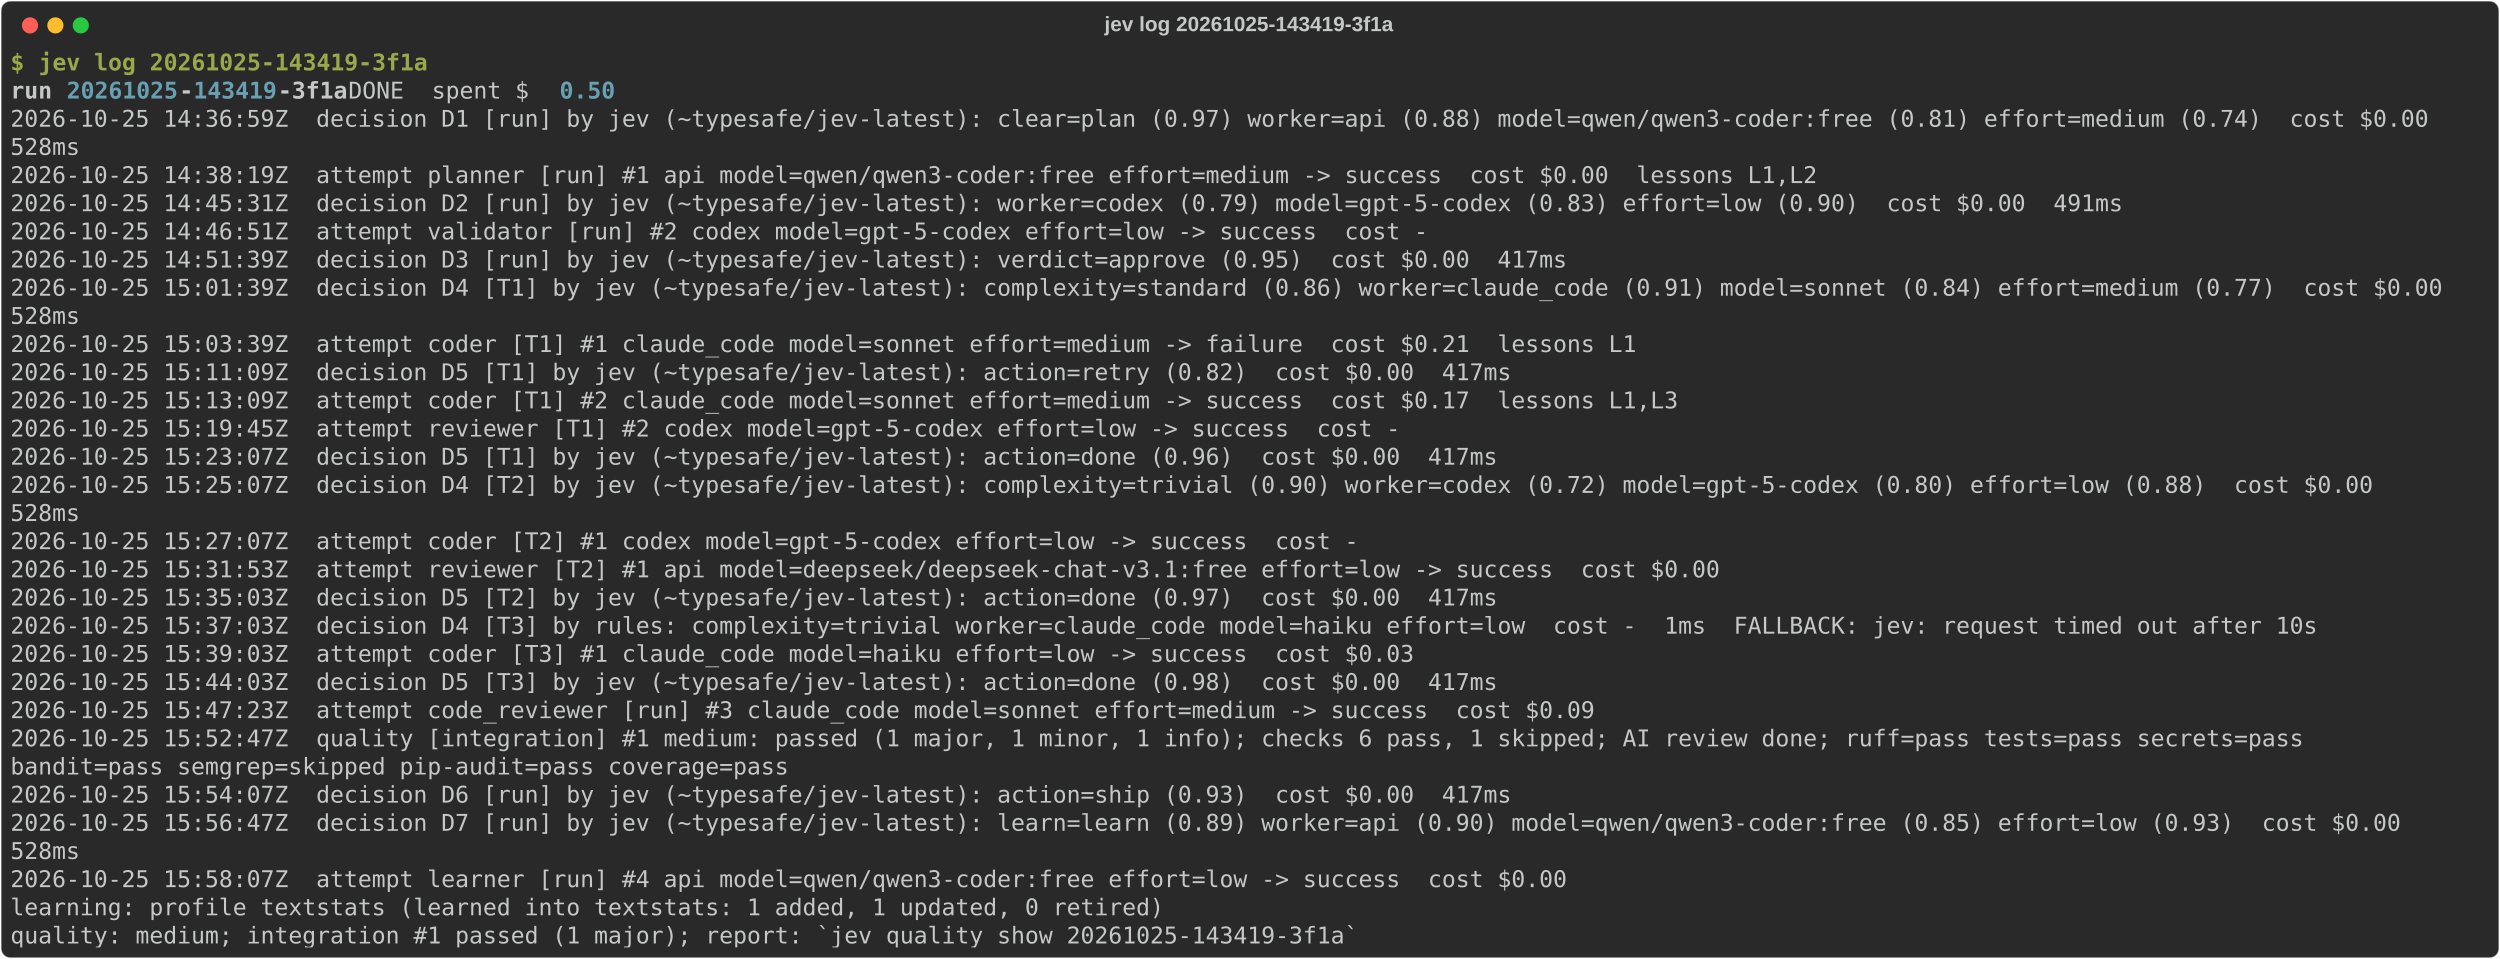
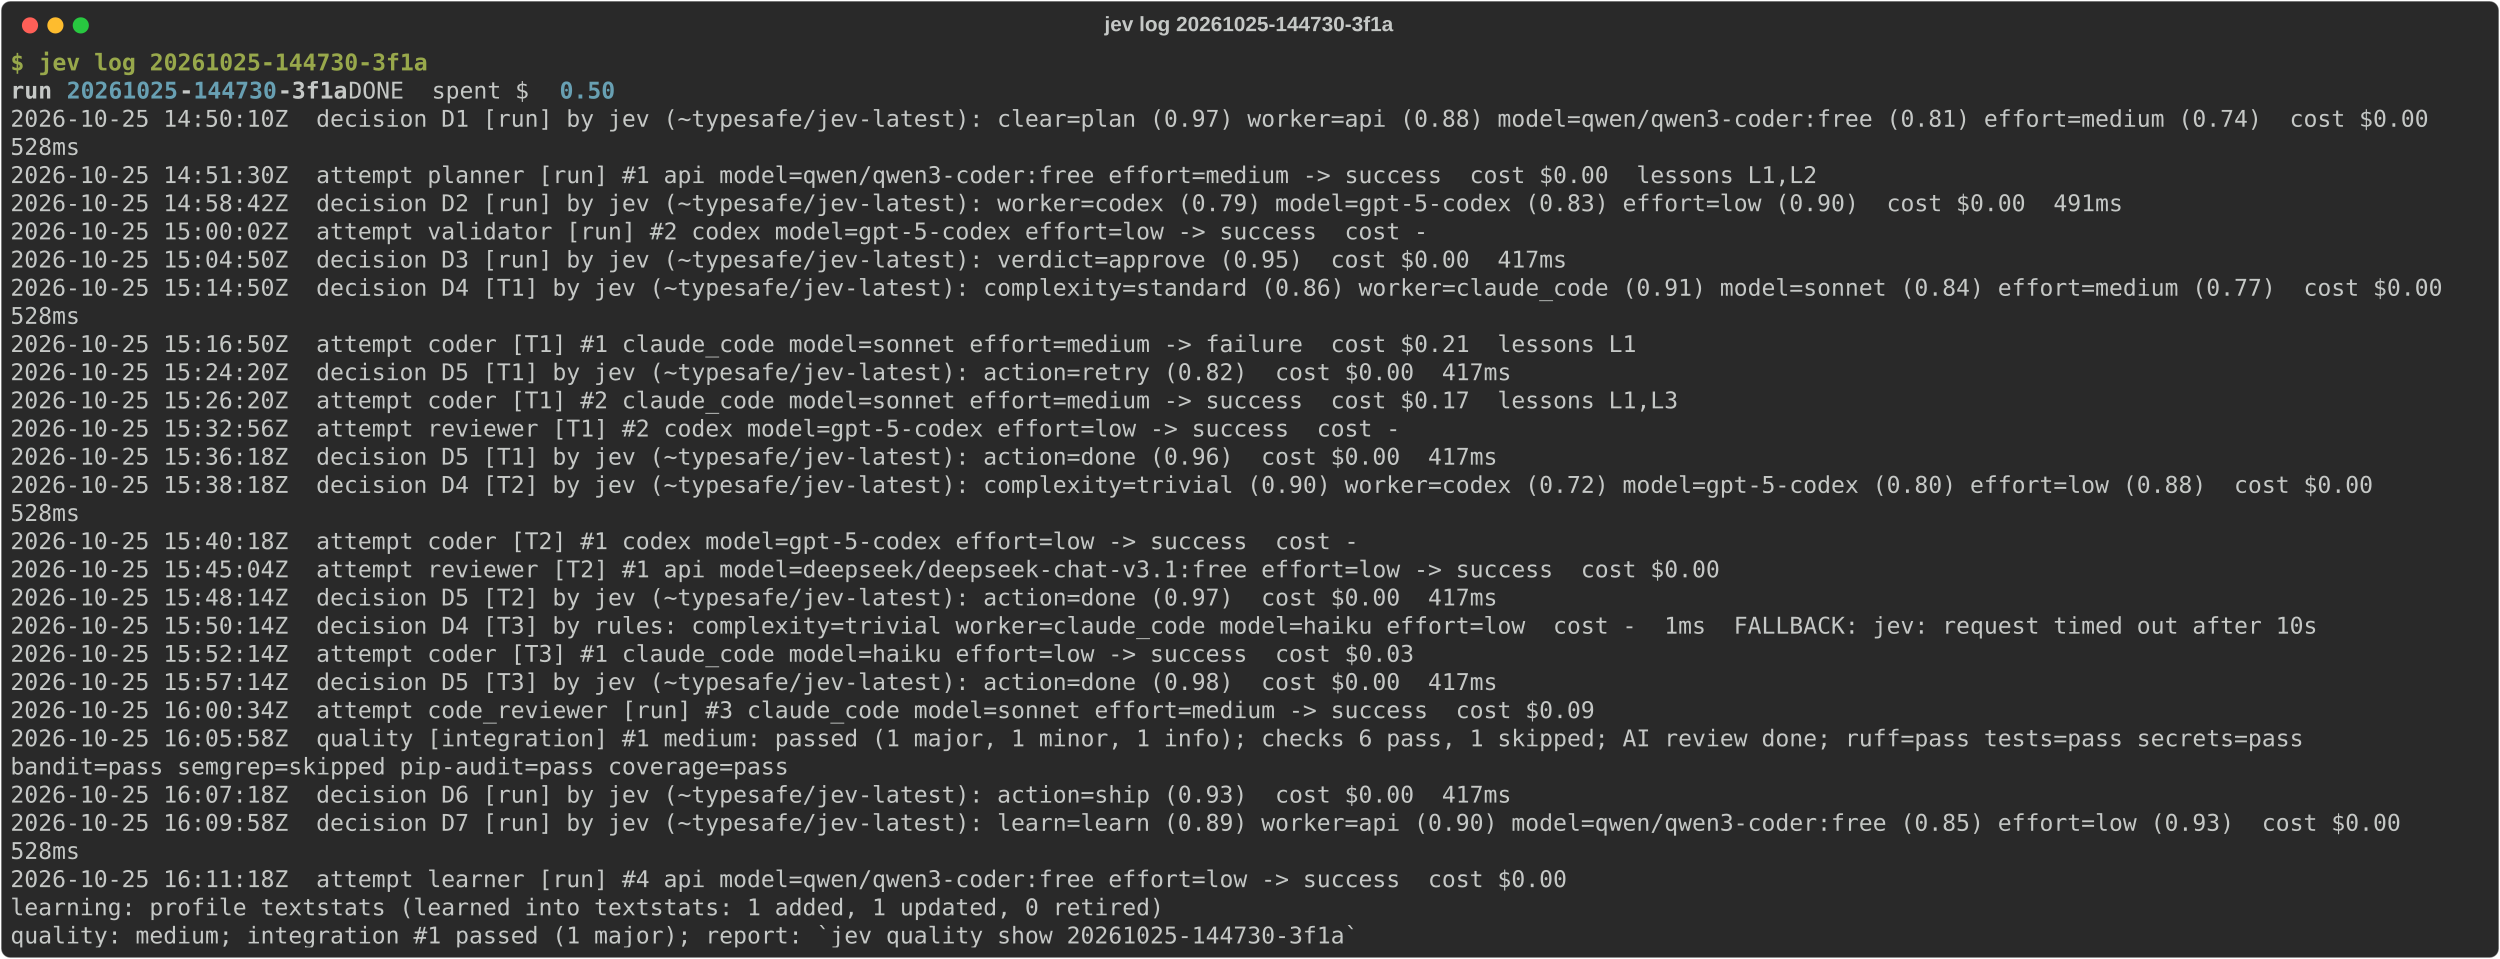
<svg xmlns="http://www.w3.org/2000/svg" class="rich-terminal" viewBox="0 0 2166 830.8">
  <style>

    @font-face {
        font-family: "Fira Code";
        src: local("FiraCode-Regular"),
                url("https://cdnjs.cloudflare.com/ajax/libs/firacode/6.2.0/woff2/FiraCode-Regular.woff2") format("woff2"),
                url("https://cdnjs.cloudflare.com/ajax/libs/firacode/6.2.0/woff/FiraCode-Regular.woff") format("woff");
        font-style: normal;
        font-weight: 400;
    }
    @font-face {
        font-family: "Fira Code";
        src: local("FiraCode-Bold"),
                url("https://cdnjs.cloudflare.com/ajax/libs/firacode/6.2.0/woff2/FiraCode-Bold.woff2") format("woff2"),
                url("https://cdnjs.cloudflare.com/ajax/libs/firacode/6.2.0/woff/FiraCode-Bold.woff") format("woff");
        font-style: bold;
        font-weight: 700;
    }

-     .terminal-1480839230-matrix {
+     .terminal-3071528954-matrix {
        font-family: Fira Code, monospace;
        font-size: 20px;
        line-height: 24.4px;
        font-variant-east-asian: full-width;
    }

-     .terminal-1480839230-title {
+     .terminal-3071528954-title {
        font-size: 18px;
        font-weight: bold;
        font-family: arial;
    }

-     .terminal-1480839230-r1 { fill: #98a84b;font-weight: bold }
- .terminal-1480839230-r2 { fill: #c5c8c6 }
- .terminal-1480839230-r3 { fill: #c5c8c6;font-weight: bold }
- .terminal-1480839230-r4 { fill: #68a0b3;font-weight: bold }
+     .terminal-3071528954-r1 { fill: #98a84b;font-weight: bold }
+ .terminal-3071528954-r2 { fill: #c5c8c6 }
+ .terminal-3071528954-r3 { fill: #c5c8c6;font-weight: bold }
+ .terminal-3071528954-r4 { fill: #68a0b3;font-weight: bold }
    </style>
  <defs>
-     <clipPath id="terminal-1480839230-clip-terminal">
+     <clipPath id="terminal-3071528954-clip-terminal">
      <rect x="0" y="0" width="2146.2" height="779.8" />
    </clipPath>
-     <clipPath id="terminal-1480839230-line-0">
+     <clipPath id="terminal-3071528954-line-0">
      <rect x="0" y="1.5" width="2147.2" height="24.65" />
    </clipPath>
-     <clipPath id="terminal-1480839230-line-1">
+     <clipPath id="terminal-3071528954-line-1">
      <rect x="0" y="25.9" width="2147.2" height="24.65" />
    </clipPath>
-     <clipPath id="terminal-1480839230-line-2">
+     <clipPath id="terminal-3071528954-line-2">
      <rect x="0" y="50.3" width="2147.2" height="24.65" />
    </clipPath>
-     <clipPath id="terminal-1480839230-line-3">
+     <clipPath id="terminal-3071528954-line-3">
      <rect x="0" y="74.7" width="2147.2" height="24.65" />
    </clipPath>
-     <clipPath id="terminal-1480839230-line-4">
+     <clipPath id="terminal-3071528954-line-4">
      <rect x="0" y="99.1" width="2147.2" height="24.65" />
    </clipPath>
-     <clipPath id="terminal-1480839230-line-5">
+     <clipPath id="terminal-3071528954-line-5">
      <rect x="0" y="123.5" width="2147.2" height="24.65" />
    </clipPath>
-     <clipPath id="terminal-1480839230-line-6">
+     <clipPath id="terminal-3071528954-line-6">
      <rect x="0" y="147.9" width="2147.2" height="24.65" />
    </clipPath>
-     <clipPath id="terminal-1480839230-line-7">
+     <clipPath id="terminal-3071528954-line-7">
      <rect x="0" y="172.3" width="2147.2" height="24.65" />
    </clipPath>
-     <clipPath id="terminal-1480839230-line-8">
+     <clipPath id="terminal-3071528954-line-8">
      <rect x="0" y="196.7" width="2147.2" height="24.65" />
    </clipPath>
-     <clipPath id="terminal-1480839230-line-9">
+     <clipPath id="terminal-3071528954-line-9">
      <rect x="0" y="221.1" width="2147.2" height="24.65" />
    </clipPath>
-     <clipPath id="terminal-1480839230-line-10">
+     <clipPath id="terminal-3071528954-line-10">
      <rect x="0" y="245.5" width="2147.2" height="24.65" />
    </clipPath>
-     <clipPath id="terminal-1480839230-line-11">
+     <clipPath id="terminal-3071528954-line-11">
      <rect x="0" y="269.9" width="2147.2" height="24.65" />
    </clipPath>
-     <clipPath id="terminal-1480839230-line-12">
+     <clipPath id="terminal-3071528954-line-12">
      <rect x="0" y="294.3" width="2147.2" height="24.65" />
    </clipPath>
-     <clipPath id="terminal-1480839230-line-13">
+     <clipPath id="terminal-3071528954-line-13">
      <rect x="0" y="318.7" width="2147.2" height="24.65" />
    </clipPath>
-     <clipPath id="terminal-1480839230-line-14">
+     <clipPath id="terminal-3071528954-line-14">
      <rect x="0" y="343.1" width="2147.2" height="24.65" />
    </clipPath>
-     <clipPath id="terminal-1480839230-line-15">
+     <clipPath id="terminal-3071528954-line-15">
      <rect x="0" y="367.5" width="2147.2" height="24.65" />
    </clipPath>
-     <clipPath id="terminal-1480839230-line-16">
+     <clipPath id="terminal-3071528954-line-16">
      <rect x="0" y="391.9" width="2147.2" height="24.65" />
    </clipPath>
-     <clipPath id="terminal-1480839230-line-17">
+     <clipPath id="terminal-3071528954-line-17">
      <rect x="0" y="416.3" width="2147.2" height="24.65" />
    </clipPath>
-     <clipPath id="terminal-1480839230-line-18">
+     <clipPath id="terminal-3071528954-line-18">
      <rect x="0" y="440.7" width="2147.2" height="24.65" />
    </clipPath>
-     <clipPath id="terminal-1480839230-line-19">
+     <clipPath id="terminal-3071528954-line-19">
      <rect x="0" y="465.1" width="2147.2" height="24.65" />
    </clipPath>
-     <clipPath id="terminal-1480839230-line-20">
+     <clipPath id="terminal-3071528954-line-20">
      <rect x="0" y="489.5" width="2147.2" height="24.65" />
    </clipPath>
-     <clipPath id="terminal-1480839230-line-21">
+     <clipPath id="terminal-3071528954-line-21">
      <rect x="0" y="513.9" width="2147.2" height="24.65" />
    </clipPath>
-     <clipPath id="terminal-1480839230-line-22">
+     <clipPath id="terminal-3071528954-line-22">
      <rect x="0" y="538.3" width="2147.2" height="24.65" />
    </clipPath>
-     <clipPath id="terminal-1480839230-line-23">
+     <clipPath id="terminal-3071528954-line-23">
      <rect x="0" y="562.7" width="2147.2" height="24.65" />
    </clipPath>
-     <clipPath id="terminal-1480839230-line-24">
+     <clipPath id="terminal-3071528954-line-24">
      <rect x="0" y="587.1" width="2147.2" height="24.65" />
    </clipPath>
-     <clipPath id="terminal-1480839230-line-25">
+     <clipPath id="terminal-3071528954-line-25">
      <rect x="0" y="611.5" width="2147.2" height="24.65" />
    </clipPath>
-     <clipPath id="terminal-1480839230-line-26">
+     <clipPath id="terminal-3071528954-line-26">
      <rect x="0" y="635.9" width="2147.2" height="24.65" />
    </clipPath>
-     <clipPath id="terminal-1480839230-line-27">
+     <clipPath id="terminal-3071528954-line-27">
      <rect x="0" y="660.3" width="2147.2" height="24.65" />
    </clipPath>
-     <clipPath id="terminal-1480839230-line-28">
+     <clipPath id="terminal-3071528954-line-28">
      <rect x="0" y="684.7" width="2147.2" height="24.65" />
    </clipPath>
-     <clipPath id="terminal-1480839230-line-29">
+     <clipPath id="terminal-3071528954-line-29">
      <rect x="0" y="709.1" width="2147.2" height="24.65" />
    </clipPath>
-     <clipPath id="terminal-1480839230-line-30">
+     <clipPath id="terminal-3071528954-line-30">
      <rect x="0" y="733.5" width="2147.2" height="24.65" />
    </clipPath>
  </defs>
  <rect fill="#292929" stroke="rgba(255,255,255,0.35)" stroke-width="1" x="1" y="1" width="2164" height="828.8" rx="8" />
-   <text class="terminal-1480839230-title" fill="#c5c8c6" text-anchor="middle" x="1082" y="27">jev log 20261025-143419-3f1a</text>
+   <text class="terminal-3071528954-title" fill="#c5c8c6" text-anchor="middle" x="1082" y="27">jev log 20261025-144730-3f1a</text>
  <g transform="translate(26,22)">
    <circle cx="0" cy="0" r="7" fill="#ff5f57" />
    <circle cx="22" cy="0" r="7" fill="#febc2e" />
    <circle cx="44" cy="0" r="7" fill="#28c840" />
  </g>
-   <g transform="translate(9, 41)" clip-path="url(#terminal-1480839230-clip-terminal)">
-     <g class="terminal-1480839230-matrix">
-       <text class="terminal-1480839230-r1" x="0" y="20" textLength="24.4" clip-path="url(#terminal-1480839230-line-0)">$ </text>
-       <text class="terminal-1480839230-r1" x="24.4" y="20" textLength="341.6" clip-path="url(#terminal-1480839230-line-0)">jev log 20261025-143419-3f1a</text>
-       <text class="terminal-1480839230-r2" x="2147.2" y="20" textLength="12.2" clip-path="url(#terminal-1480839230-line-0)">
- </text>
-       <text class="terminal-1480839230-r3" x="0" y="44.4" textLength="48.8" clip-path="url(#terminal-1480839230-line-1)">run </text>
-       <text class="terminal-1480839230-r4" x="48.8" y="44.4" textLength="97.6" clip-path="url(#terminal-1480839230-line-1)">20261025</text>
-       <text class="terminal-1480839230-r3" x="146.4" y="44.4" textLength="12.2" clip-path="url(#terminal-1480839230-line-1)">-</text>
-       <text class="terminal-1480839230-r4" x="158.6" y="44.4" textLength="73.2" clip-path="url(#terminal-1480839230-line-1)">143419</text>
-       <text class="terminal-1480839230-r3" x="231.8" y="44.4" textLength="61" clip-path="url(#terminal-1480839230-line-1)">-3f1a</text>
-       <text class="terminal-1480839230-r2" x="292.8" y="44.4" textLength="183" clip-path="url(#terminal-1480839230-line-1)">  DONE  spent $</text>
-       <text class="terminal-1480839230-r4" x="475.8" y="44.4" textLength="48.8" clip-path="url(#terminal-1480839230-line-1)">0.50</text>
-       <text class="terminal-1480839230-r2" x="2147.2" y="44.4" textLength="12.2" clip-path="url(#terminal-1480839230-line-1)">
- </text>
-       <text class="terminal-1480839230-r2" x="0" y="68.8" textLength="2147.2" clip-path="url(#terminal-1480839230-line-2)">2026-10-25 14:36:59Z  decision D1 [run] by jev (~typesafe/jev-latest): clear=plan (0.97) worker=api (0.88) model=qwen/qwen3-coder:free (0.81) effort=medium (0.74)  cost $0.00  </text>
-       <text class="terminal-1480839230-r2" x="2147.2" y="68.8" textLength="12.2" clip-path="url(#terminal-1480839230-line-2)">
- </text>
-       <text class="terminal-1480839230-r2" x="0" y="93.2" textLength="61" clip-path="url(#terminal-1480839230-line-3)">528ms</text>
-       <text class="terminal-1480839230-r2" x="2147.2" y="93.2" textLength="12.2" clip-path="url(#terminal-1480839230-line-3)">
- </text>
-       <text class="terminal-1480839230-r2" x="0" y="117.6" textLength="1586" clip-path="url(#terminal-1480839230-line-4)">2026-10-25 14:38:19Z  attempt planner [run] #1 api model=qwen/qwen3-coder:free effort=medium -&gt; success  cost $0.00  lessons L1,L2</text>
-       <text class="terminal-1480839230-r2" x="2147.2" y="117.6" textLength="12.2" clip-path="url(#terminal-1480839230-line-4)">
- </text>
-       <text class="terminal-1480839230-r2" x="0" y="142" textLength="1854.4" clip-path="url(#terminal-1480839230-line-5)">2026-10-25 14:45:31Z  decision D2 [run] by jev (~typesafe/jev-latest): worker=codex (0.79) model=gpt-5-codex (0.83) effort=low (0.90)  cost $0.00  491ms</text>
-       <text class="terminal-1480839230-r2" x="2147.2" y="142" textLength="12.2" clip-path="url(#terminal-1480839230-line-5)">
- </text>
-       <text class="terminal-1480839230-r2" x="0" y="166.4" textLength="1244.4" clip-path="url(#terminal-1480839230-line-6)">2026-10-25 14:46:51Z  attempt validator [run] #2 codex model=gpt-5-codex effort=low -&gt; success  cost -</text>
-       <text class="terminal-1480839230-r2" x="2147.2" y="166.4" textLength="12.2" clip-path="url(#terminal-1480839230-line-6)">
- </text>
-       <text class="terminal-1480839230-r2" x="0" y="190.8" textLength="1366.4" clip-path="url(#terminal-1480839230-line-7)">2026-10-25 14:51:39Z  decision D3 [run] by jev (~typesafe/jev-latest): verdict=approve (0.95)  cost $0.00  417ms</text>
-       <text class="terminal-1480839230-r2" x="2147.2" y="190.8" textLength="12.2" clip-path="url(#terminal-1480839230-line-7)">
- </text>
-       <text class="terminal-1480839230-r2" x="0" y="215.2" textLength="2147.2" clip-path="url(#terminal-1480839230-line-8)">2026-10-25 15:01:39Z  decision D4 [T1] by jev (~typesafe/jev-latest): complexity=standard (0.86) worker=claude_code (0.91) model=sonnet (0.84) effort=medium (0.77)  cost $0.00 </text>
-       <text class="terminal-1480839230-r2" x="2147.2" y="215.2" textLength="12.2" clip-path="url(#terminal-1480839230-line-8)">
- </text>
-       <text class="terminal-1480839230-r2" x="0" y="239.6" textLength="61" clip-path="url(#terminal-1480839230-line-9)">528ms</text>
-       <text class="terminal-1480839230-r2" x="2147.2" y="239.6" textLength="12.2" clip-path="url(#terminal-1480839230-line-9)">
- </text>
-       <text class="terminal-1480839230-r2" x="0" y="264" textLength="1427.4" clip-path="url(#terminal-1480839230-line-10)">2026-10-25 15:03:39Z  attempt coder [T1] #1 claude_code model=sonnet effort=medium -&gt; failure  cost $0.21  lessons L1</text>
-       <text class="terminal-1480839230-r2" x="2147.2" y="264" textLength="12.2" clip-path="url(#terminal-1480839230-line-10)">
- </text>
-       <text class="terminal-1480839230-r2" x="0" y="288.4" textLength="1317.6" clip-path="url(#terminal-1480839230-line-11)">2026-10-25 15:11:09Z  decision D5 [T1] by jev (~typesafe/jev-latest): action=retry (0.82)  cost $0.00  417ms</text>
-       <text class="terminal-1480839230-r2" x="2147.2" y="288.4" textLength="12.2" clip-path="url(#terminal-1480839230-line-11)">
- </text>
-       <text class="terminal-1480839230-r2" x="0" y="312.8" textLength="1464" clip-path="url(#terminal-1480839230-line-12)">2026-10-25 15:13:09Z  attempt coder [T1] #2 claude_code model=sonnet effort=medium -&gt; success  cost $0.17  lessons L1,L3</text>
-       <text class="terminal-1480839230-r2" x="2147.2" y="312.8" textLength="12.2" clip-path="url(#terminal-1480839230-line-12)">
- </text>
-       <text class="terminal-1480839230-r2" x="0" y="337.2" textLength="1220" clip-path="url(#terminal-1480839230-line-13)">2026-10-25 15:19:45Z  attempt reviewer [T1] #2 codex model=gpt-5-codex effort=low -&gt; success  cost -</text>
-       <text class="terminal-1480839230-r2" x="2147.2" y="337.2" textLength="12.2" clip-path="url(#terminal-1480839230-line-13)">
- </text>
-       <text class="terminal-1480839230-r2" x="0" y="361.6" textLength="1305.4" clip-path="url(#terminal-1480839230-line-14)">2026-10-25 15:23:07Z  decision D5 [T1] by jev (~typesafe/jev-latest): action=done (0.96)  cost $0.00  417ms</text>
-       <text class="terminal-1480839230-r2" x="2147.2" y="361.6" textLength="12.2" clip-path="url(#terminal-1480839230-line-14)">
- </text>
-       <text class="terminal-1480839230-r2" x="0" y="386" textLength="2098.4" clip-path="url(#terminal-1480839230-line-15)">2026-10-25 15:25:07Z  decision D4 [T2] by jev (~typesafe/jev-latest): complexity=trivial (0.90) worker=codex (0.72) model=gpt-5-codex (0.80) effort=low (0.88)  cost $0.00  </text>
-       <text class="terminal-1480839230-r2" x="2147.2" y="386" textLength="12.2" clip-path="url(#terminal-1480839230-line-15)">
- </text>
-       <text class="terminal-1480839230-r2" x="0" y="410.4" textLength="61" clip-path="url(#terminal-1480839230-line-16)">528ms</text>
-       <text class="terminal-1480839230-r2" x="2147.2" y="410.4" textLength="12.2" clip-path="url(#terminal-1480839230-line-16)">
- </text>
-       <text class="terminal-1480839230-r2" x="0" y="434.8" textLength="1183.4" clip-path="url(#terminal-1480839230-line-17)">2026-10-25 15:27:07Z  attempt coder [T2] #1 codex model=gpt-5-codex effort=low -&gt; success  cost -</text>
-       <text class="terminal-1480839230-r2" x="2147.2" y="434.8" textLength="12.2" clip-path="url(#terminal-1480839230-line-17)">
- </text>
-       <text class="terminal-1480839230-r2" x="0" y="459.2" textLength="1500.6" clip-path="url(#terminal-1480839230-line-18)">2026-10-25 15:31:53Z  attempt reviewer [T2] #1 api model=deepseek/deepseek-chat-v3.1:free effort=low -&gt; success  cost $0.00</text>
-       <text class="terminal-1480839230-r2" x="2147.2" y="459.2" textLength="12.2" clip-path="url(#terminal-1480839230-line-18)">
- </text>
-       <text class="terminal-1480839230-r2" x="0" y="483.6" textLength="1305.4" clip-path="url(#terminal-1480839230-line-19)">2026-10-25 15:35:03Z  decision D5 [T2] by jev (~typesafe/jev-latest): action=done (0.97)  cost $0.00  417ms</text>
-       <text class="terminal-1480839230-r2" x="2147.2" y="483.6" textLength="12.2" clip-path="url(#terminal-1480839230-line-19)">
- </text>
-       <text class="terminal-1480839230-r2" x="0" y="508" textLength="2025.2" clip-path="url(#terminal-1480839230-line-20)">2026-10-25 15:37:03Z  decision D4 [T3] by rules: complexity=trivial worker=claude_code model=haiku effort=low  cost -  1ms  FALLBACK: jev: request timed out after 10s</text>
-       <text class="terminal-1480839230-r2" x="2147.2" y="508" textLength="12.2" clip-path="url(#terminal-1480839230-line-20)">
- </text>
-       <text class="terminal-1480839230-r2" x="0" y="532.4" textLength="1232.2" clip-path="url(#terminal-1480839230-line-21)">2026-10-25 15:39:03Z  attempt coder [T3] #1 claude_code model=haiku effort=low -&gt; success  cost $0.03</text>
-       <text class="terminal-1480839230-r2" x="2147.2" y="532.4" textLength="12.2" clip-path="url(#terminal-1480839230-line-21)">
- </text>
-       <text class="terminal-1480839230-r2" x="0" y="556.8" textLength="1305.4" clip-path="url(#terminal-1480839230-line-22)">2026-10-25 15:44:03Z  decision D5 [T3] by jev (~typesafe/jev-latest): action=done (0.98)  cost $0.00  417ms</text>
-       <text class="terminal-1480839230-r2" x="2147.2" y="556.8" textLength="12.2" clip-path="url(#terminal-1480839230-line-22)">
- </text>
-       <text class="terminal-1480839230-r2" x="0" y="581.2" textLength="1390.8" clip-path="url(#terminal-1480839230-line-23)">2026-10-25 15:47:23Z  attempt code_reviewer [run] #3 claude_code model=sonnet effort=medium -&gt; success  cost $0.09</text>
-       <text class="terminal-1480839230-r2" x="2147.2" y="581.2" textLength="12.2" clip-path="url(#terminal-1480839230-line-23)">
- </text>
-       <text class="terminal-1480839230-r2" x="0" y="605.6" textLength="2025.2" clip-path="url(#terminal-1480839230-line-24)">2026-10-25 15:52:47Z  quality [integration] #1 medium: passed (1 major, 1 minor, 1 info); checks 6 pass, 1 skipped; AI review done; ruff=pass tests=pass secrets=pass </text>
-       <text class="terminal-1480839230-r2" x="2147.2" y="605.6" textLength="12.2" clip-path="url(#terminal-1480839230-line-24)">
- </text>
-       <text class="terminal-1480839230-r2" x="0" y="630" textLength="683.2" clip-path="url(#terminal-1480839230-line-25)">bandit=pass semgrep=skipped pip-audit=pass coverage=pass</text>
-       <text class="terminal-1480839230-r2" x="2147.2" y="630" textLength="12.2" clip-path="url(#terminal-1480839230-line-25)">
- </text>
-       <text class="terminal-1480839230-r2" x="0" y="654.4" textLength="1317.6" clip-path="url(#terminal-1480839230-line-26)">2026-10-25 15:54:07Z  decision D6 [run] by jev (~typesafe/jev-latest): action=ship (0.93)  cost $0.00  417ms</text>
-       <text class="terminal-1480839230-r2" x="2147.2" y="654.4" textLength="12.2" clip-path="url(#terminal-1480839230-line-26)">
- </text>
-       <text class="terminal-1480839230-r2" x="0" y="678.8" textLength="2122.8" clip-path="url(#terminal-1480839230-line-27)">2026-10-25 15:56:47Z  decision D7 [run] by jev (~typesafe/jev-latest): learn=learn (0.89) worker=api (0.90) model=qwen/qwen3-coder:free (0.85) effort=low (0.93)  cost $0.00  </text>
-       <text class="terminal-1480839230-r2" x="2147.2" y="678.8" textLength="12.2" clip-path="url(#terminal-1480839230-line-27)">
- </text>
-       <text class="terminal-1480839230-r2" x="0" y="703.2" textLength="61" clip-path="url(#terminal-1480839230-line-28)">528ms</text>
-       <text class="terminal-1480839230-r2" x="2147.2" y="703.2" textLength="12.2" clip-path="url(#terminal-1480839230-line-28)">
- </text>
-       <text class="terminal-1480839230-r2" x="0" y="727.6" textLength="1366.4" clip-path="url(#terminal-1480839230-line-29)">2026-10-25 15:58:07Z  attempt learner [run] #4 api model=qwen/qwen3-coder:free effort=low -&gt; success  cost $0.00</text>
-       <text class="terminal-1480839230-r2" x="2147.2" y="727.6" textLength="12.2" clip-path="url(#terminal-1480839230-line-29)">
- </text>
-       <text class="terminal-1480839230-r2" x="0" y="752" textLength="1012.6" clip-path="url(#terminal-1480839230-line-30)">learning: profile textstats (learned into textstats: 1 added, 1 updated, 0 retired)</text>
-       <text class="terminal-1480839230-r2" x="2147.2" y="752" textLength="12.2" clip-path="url(#terminal-1480839230-line-30)">
- </text>
-       <text class="terminal-1480839230-r2" x="0" y="776.4" textLength="1183.4" clip-path="url(#terminal-1480839230-line-31)">quality: medium; integration #1 passed (1 major); report: `jev quality show 20261025-143419-3f1a`</text>
-       <text class="terminal-1480839230-r2" x="2147.2" y="776.4" textLength="12.2" clip-path="url(#terminal-1480839230-line-31)">
+   <g transform="translate(9, 41)" clip-path="url(#terminal-3071528954-clip-terminal)">
+     <g class="terminal-3071528954-matrix">
+       <text class="terminal-3071528954-r1" x="0" y="20" textLength="24.4" clip-path="url(#terminal-3071528954-line-0)">$ </text>
+       <text class="terminal-3071528954-r1" x="24.4" y="20" textLength="341.6" clip-path="url(#terminal-3071528954-line-0)">jev log 20261025-144730-3f1a</text>
+       <text class="terminal-3071528954-r2" x="2147.2" y="20" textLength="12.2" clip-path="url(#terminal-3071528954-line-0)">
+ </text>
+       <text class="terminal-3071528954-r3" x="0" y="44.4" textLength="48.8" clip-path="url(#terminal-3071528954-line-1)">run </text>
+       <text class="terminal-3071528954-r4" x="48.8" y="44.4" textLength="97.6" clip-path="url(#terminal-3071528954-line-1)">20261025</text>
+       <text class="terminal-3071528954-r3" x="146.4" y="44.4" textLength="12.2" clip-path="url(#terminal-3071528954-line-1)">-</text>
+       <text class="terminal-3071528954-r4" x="158.6" y="44.4" textLength="73.2" clip-path="url(#terminal-3071528954-line-1)">144730</text>
+       <text class="terminal-3071528954-r3" x="231.8" y="44.4" textLength="61" clip-path="url(#terminal-3071528954-line-1)">-3f1a</text>
+       <text class="terminal-3071528954-r2" x="292.8" y="44.4" textLength="183" clip-path="url(#terminal-3071528954-line-1)">  DONE  spent $</text>
+       <text class="terminal-3071528954-r4" x="475.8" y="44.4" textLength="48.8" clip-path="url(#terminal-3071528954-line-1)">0.50</text>
+       <text class="terminal-3071528954-r2" x="2147.2" y="44.4" textLength="12.2" clip-path="url(#terminal-3071528954-line-1)">
+ </text>
+       <text class="terminal-3071528954-r2" x="0" y="68.8" textLength="2147.2" clip-path="url(#terminal-3071528954-line-2)">2026-10-25 14:50:10Z  decision D1 [run] by jev (~typesafe/jev-latest): clear=plan (0.97) worker=api (0.88) model=qwen/qwen3-coder:free (0.81) effort=medium (0.74)  cost $0.00  </text>
+       <text class="terminal-3071528954-r2" x="2147.2" y="68.8" textLength="12.2" clip-path="url(#terminal-3071528954-line-2)">
+ </text>
+       <text class="terminal-3071528954-r2" x="0" y="93.2" textLength="61" clip-path="url(#terminal-3071528954-line-3)">528ms</text>
+       <text class="terminal-3071528954-r2" x="2147.2" y="93.2" textLength="12.2" clip-path="url(#terminal-3071528954-line-3)">
+ </text>
+       <text class="terminal-3071528954-r2" x="0" y="117.6" textLength="1586" clip-path="url(#terminal-3071528954-line-4)">2026-10-25 14:51:30Z  attempt planner [run] #1 api model=qwen/qwen3-coder:free effort=medium -&gt; success  cost $0.00  lessons L1,L2</text>
+       <text class="terminal-3071528954-r2" x="2147.2" y="117.6" textLength="12.2" clip-path="url(#terminal-3071528954-line-4)">
+ </text>
+       <text class="terminal-3071528954-r2" x="0" y="142" textLength="1854.4" clip-path="url(#terminal-3071528954-line-5)">2026-10-25 14:58:42Z  decision D2 [run] by jev (~typesafe/jev-latest): worker=codex (0.79) model=gpt-5-codex (0.83) effort=low (0.90)  cost $0.00  491ms</text>
+       <text class="terminal-3071528954-r2" x="2147.2" y="142" textLength="12.2" clip-path="url(#terminal-3071528954-line-5)">
+ </text>
+       <text class="terminal-3071528954-r2" x="0" y="166.4" textLength="1244.4" clip-path="url(#terminal-3071528954-line-6)">2026-10-25 15:00:02Z  attempt validator [run] #2 codex model=gpt-5-codex effort=low -&gt; success  cost -</text>
+       <text class="terminal-3071528954-r2" x="2147.2" y="166.4" textLength="12.2" clip-path="url(#terminal-3071528954-line-6)">
+ </text>
+       <text class="terminal-3071528954-r2" x="0" y="190.8" textLength="1366.4" clip-path="url(#terminal-3071528954-line-7)">2026-10-25 15:04:50Z  decision D3 [run] by jev (~typesafe/jev-latest): verdict=approve (0.95)  cost $0.00  417ms</text>
+       <text class="terminal-3071528954-r2" x="2147.2" y="190.8" textLength="12.2" clip-path="url(#terminal-3071528954-line-7)">
+ </text>
+       <text class="terminal-3071528954-r2" x="0" y="215.2" textLength="2147.2" clip-path="url(#terminal-3071528954-line-8)">2026-10-25 15:14:50Z  decision D4 [T1] by jev (~typesafe/jev-latest): complexity=standard (0.86) worker=claude_code (0.91) model=sonnet (0.84) effort=medium (0.77)  cost $0.00 </text>
+       <text class="terminal-3071528954-r2" x="2147.2" y="215.2" textLength="12.2" clip-path="url(#terminal-3071528954-line-8)">
+ </text>
+       <text class="terminal-3071528954-r2" x="0" y="239.6" textLength="61" clip-path="url(#terminal-3071528954-line-9)">528ms</text>
+       <text class="terminal-3071528954-r2" x="2147.2" y="239.6" textLength="12.2" clip-path="url(#terminal-3071528954-line-9)">
+ </text>
+       <text class="terminal-3071528954-r2" x="0" y="264" textLength="1427.4" clip-path="url(#terminal-3071528954-line-10)">2026-10-25 15:16:50Z  attempt coder [T1] #1 claude_code model=sonnet effort=medium -&gt; failure  cost $0.21  lessons L1</text>
+       <text class="terminal-3071528954-r2" x="2147.2" y="264" textLength="12.2" clip-path="url(#terminal-3071528954-line-10)">
+ </text>
+       <text class="terminal-3071528954-r2" x="0" y="288.4" textLength="1317.6" clip-path="url(#terminal-3071528954-line-11)">2026-10-25 15:24:20Z  decision D5 [T1] by jev (~typesafe/jev-latest): action=retry (0.82)  cost $0.00  417ms</text>
+       <text class="terminal-3071528954-r2" x="2147.2" y="288.4" textLength="12.2" clip-path="url(#terminal-3071528954-line-11)">
+ </text>
+       <text class="terminal-3071528954-r2" x="0" y="312.8" textLength="1464" clip-path="url(#terminal-3071528954-line-12)">2026-10-25 15:26:20Z  attempt coder [T1] #2 claude_code model=sonnet effort=medium -&gt; success  cost $0.17  lessons L1,L3</text>
+       <text class="terminal-3071528954-r2" x="2147.2" y="312.8" textLength="12.2" clip-path="url(#terminal-3071528954-line-12)">
+ </text>
+       <text class="terminal-3071528954-r2" x="0" y="337.2" textLength="1220" clip-path="url(#terminal-3071528954-line-13)">2026-10-25 15:32:56Z  attempt reviewer [T1] #2 codex model=gpt-5-codex effort=low -&gt; success  cost -</text>
+       <text class="terminal-3071528954-r2" x="2147.2" y="337.2" textLength="12.2" clip-path="url(#terminal-3071528954-line-13)">
+ </text>
+       <text class="terminal-3071528954-r2" x="0" y="361.6" textLength="1305.4" clip-path="url(#terminal-3071528954-line-14)">2026-10-25 15:36:18Z  decision D5 [T1] by jev (~typesafe/jev-latest): action=done (0.96)  cost $0.00  417ms</text>
+       <text class="terminal-3071528954-r2" x="2147.2" y="361.6" textLength="12.2" clip-path="url(#terminal-3071528954-line-14)">
+ </text>
+       <text class="terminal-3071528954-r2" x="0" y="386" textLength="2098.4" clip-path="url(#terminal-3071528954-line-15)">2026-10-25 15:38:18Z  decision D4 [T2] by jev (~typesafe/jev-latest): complexity=trivial (0.90) worker=codex (0.72) model=gpt-5-codex (0.80) effort=low (0.88)  cost $0.00  </text>
+       <text class="terminal-3071528954-r2" x="2147.2" y="386" textLength="12.2" clip-path="url(#terminal-3071528954-line-15)">
+ </text>
+       <text class="terminal-3071528954-r2" x="0" y="410.4" textLength="61" clip-path="url(#terminal-3071528954-line-16)">528ms</text>
+       <text class="terminal-3071528954-r2" x="2147.2" y="410.4" textLength="12.2" clip-path="url(#terminal-3071528954-line-16)">
+ </text>
+       <text class="terminal-3071528954-r2" x="0" y="434.8" textLength="1183.4" clip-path="url(#terminal-3071528954-line-17)">2026-10-25 15:40:18Z  attempt coder [T2] #1 codex model=gpt-5-codex effort=low -&gt; success  cost -</text>
+       <text class="terminal-3071528954-r2" x="2147.2" y="434.8" textLength="12.2" clip-path="url(#terminal-3071528954-line-17)">
+ </text>
+       <text class="terminal-3071528954-r2" x="0" y="459.2" textLength="1500.6" clip-path="url(#terminal-3071528954-line-18)">2026-10-25 15:45:04Z  attempt reviewer [T2] #1 api model=deepseek/deepseek-chat-v3.1:free effort=low -&gt; success  cost $0.00</text>
+       <text class="terminal-3071528954-r2" x="2147.2" y="459.2" textLength="12.2" clip-path="url(#terminal-3071528954-line-18)">
+ </text>
+       <text class="terminal-3071528954-r2" x="0" y="483.6" textLength="1305.4" clip-path="url(#terminal-3071528954-line-19)">2026-10-25 15:48:14Z  decision D5 [T2] by jev (~typesafe/jev-latest): action=done (0.97)  cost $0.00  417ms</text>
+       <text class="terminal-3071528954-r2" x="2147.2" y="483.6" textLength="12.2" clip-path="url(#terminal-3071528954-line-19)">
+ </text>
+       <text class="terminal-3071528954-r2" x="0" y="508" textLength="2025.2" clip-path="url(#terminal-3071528954-line-20)">2026-10-25 15:50:14Z  decision D4 [T3] by rules: complexity=trivial worker=claude_code model=haiku effort=low  cost -  1ms  FALLBACK: jev: request timed out after 10s</text>
+       <text class="terminal-3071528954-r2" x="2147.2" y="508" textLength="12.2" clip-path="url(#terminal-3071528954-line-20)">
+ </text>
+       <text class="terminal-3071528954-r2" x="0" y="532.4" textLength="1232.2" clip-path="url(#terminal-3071528954-line-21)">2026-10-25 15:52:14Z  attempt coder [T3] #1 claude_code model=haiku effort=low -&gt; success  cost $0.03</text>
+       <text class="terminal-3071528954-r2" x="2147.2" y="532.4" textLength="12.2" clip-path="url(#terminal-3071528954-line-21)">
+ </text>
+       <text class="terminal-3071528954-r2" x="0" y="556.8" textLength="1305.4" clip-path="url(#terminal-3071528954-line-22)">2026-10-25 15:57:14Z  decision D5 [T3] by jev (~typesafe/jev-latest): action=done (0.98)  cost $0.00  417ms</text>
+       <text class="terminal-3071528954-r2" x="2147.2" y="556.8" textLength="12.2" clip-path="url(#terminal-3071528954-line-22)">
+ </text>
+       <text class="terminal-3071528954-r2" x="0" y="581.2" textLength="1390.8" clip-path="url(#terminal-3071528954-line-23)">2026-10-25 16:00:34Z  attempt code_reviewer [run] #3 claude_code model=sonnet effort=medium -&gt; success  cost $0.09</text>
+       <text class="terminal-3071528954-r2" x="2147.2" y="581.2" textLength="12.2" clip-path="url(#terminal-3071528954-line-23)">
+ </text>
+       <text class="terminal-3071528954-r2" x="0" y="605.6" textLength="2025.2" clip-path="url(#terminal-3071528954-line-24)">2026-10-25 16:05:58Z  quality [integration] #1 medium: passed (1 major, 1 minor, 1 info); checks 6 pass, 1 skipped; AI review done; ruff=pass tests=pass secrets=pass </text>
+       <text class="terminal-3071528954-r2" x="2147.2" y="605.6" textLength="12.2" clip-path="url(#terminal-3071528954-line-24)">
+ </text>
+       <text class="terminal-3071528954-r2" x="0" y="630" textLength="683.2" clip-path="url(#terminal-3071528954-line-25)">bandit=pass semgrep=skipped pip-audit=pass coverage=pass</text>
+       <text class="terminal-3071528954-r2" x="2147.2" y="630" textLength="12.2" clip-path="url(#terminal-3071528954-line-25)">
+ </text>
+       <text class="terminal-3071528954-r2" x="0" y="654.4" textLength="1317.6" clip-path="url(#terminal-3071528954-line-26)">2026-10-25 16:07:18Z  decision D6 [run] by jev (~typesafe/jev-latest): action=ship (0.93)  cost $0.00  417ms</text>
+       <text class="terminal-3071528954-r2" x="2147.2" y="654.4" textLength="12.2" clip-path="url(#terminal-3071528954-line-26)">
+ </text>
+       <text class="terminal-3071528954-r2" x="0" y="678.8" textLength="2122.8" clip-path="url(#terminal-3071528954-line-27)">2026-10-25 16:09:58Z  decision D7 [run] by jev (~typesafe/jev-latest): learn=learn (0.89) worker=api (0.90) model=qwen/qwen3-coder:free (0.85) effort=low (0.93)  cost $0.00  </text>
+       <text class="terminal-3071528954-r2" x="2147.2" y="678.8" textLength="12.2" clip-path="url(#terminal-3071528954-line-27)">
+ </text>
+       <text class="terminal-3071528954-r2" x="0" y="703.2" textLength="61" clip-path="url(#terminal-3071528954-line-28)">528ms</text>
+       <text class="terminal-3071528954-r2" x="2147.2" y="703.2" textLength="12.2" clip-path="url(#terminal-3071528954-line-28)">
+ </text>
+       <text class="terminal-3071528954-r2" x="0" y="727.6" textLength="1366.4" clip-path="url(#terminal-3071528954-line-29)">2026-10-25 16:11:18Z  attempt learner [run] #4 api model=qwen/qwen3-coder:free effort=low -&gt; success  cost $0.00</text>
+       <text class="terminal-3071528954-r2" x="2147.2" y="727.6" textLength="12.2" clip-path="url(#terminal-3071528954-line-29)">
+ </text>
+       <text class="terminal-3071528954-r2" x="0" y="752" textLength="1012.6" clip-path="url(#terminal-3071528954-line-30)">learning: profile textstats (learned into textstats: 1 added, 1 updated, 0 retired)</text>
+       <text class="terminal-3071528954-r2" x="2147.2" y="752" textLength="12.2" clip-path="url(#terminal-3071528954-line-30)">
+ </text>
+       <text class="terminal-3071528954-r2" x="0" y="776.4" textLength="1183.4" clip-path="url(#terminal-3071528954-line-31)">quality: medium; integration #1 passed (1 major); report: `jev quality show 20261025-144730-3f1a`</text>
+       <text class="terminal-3071528954-r2" x="2147.2" y="776.4" textLength="12.2" clip-path="url(#terminal-3071528954-line-31)">
</text>
    </g>
  </g>
</svg>
